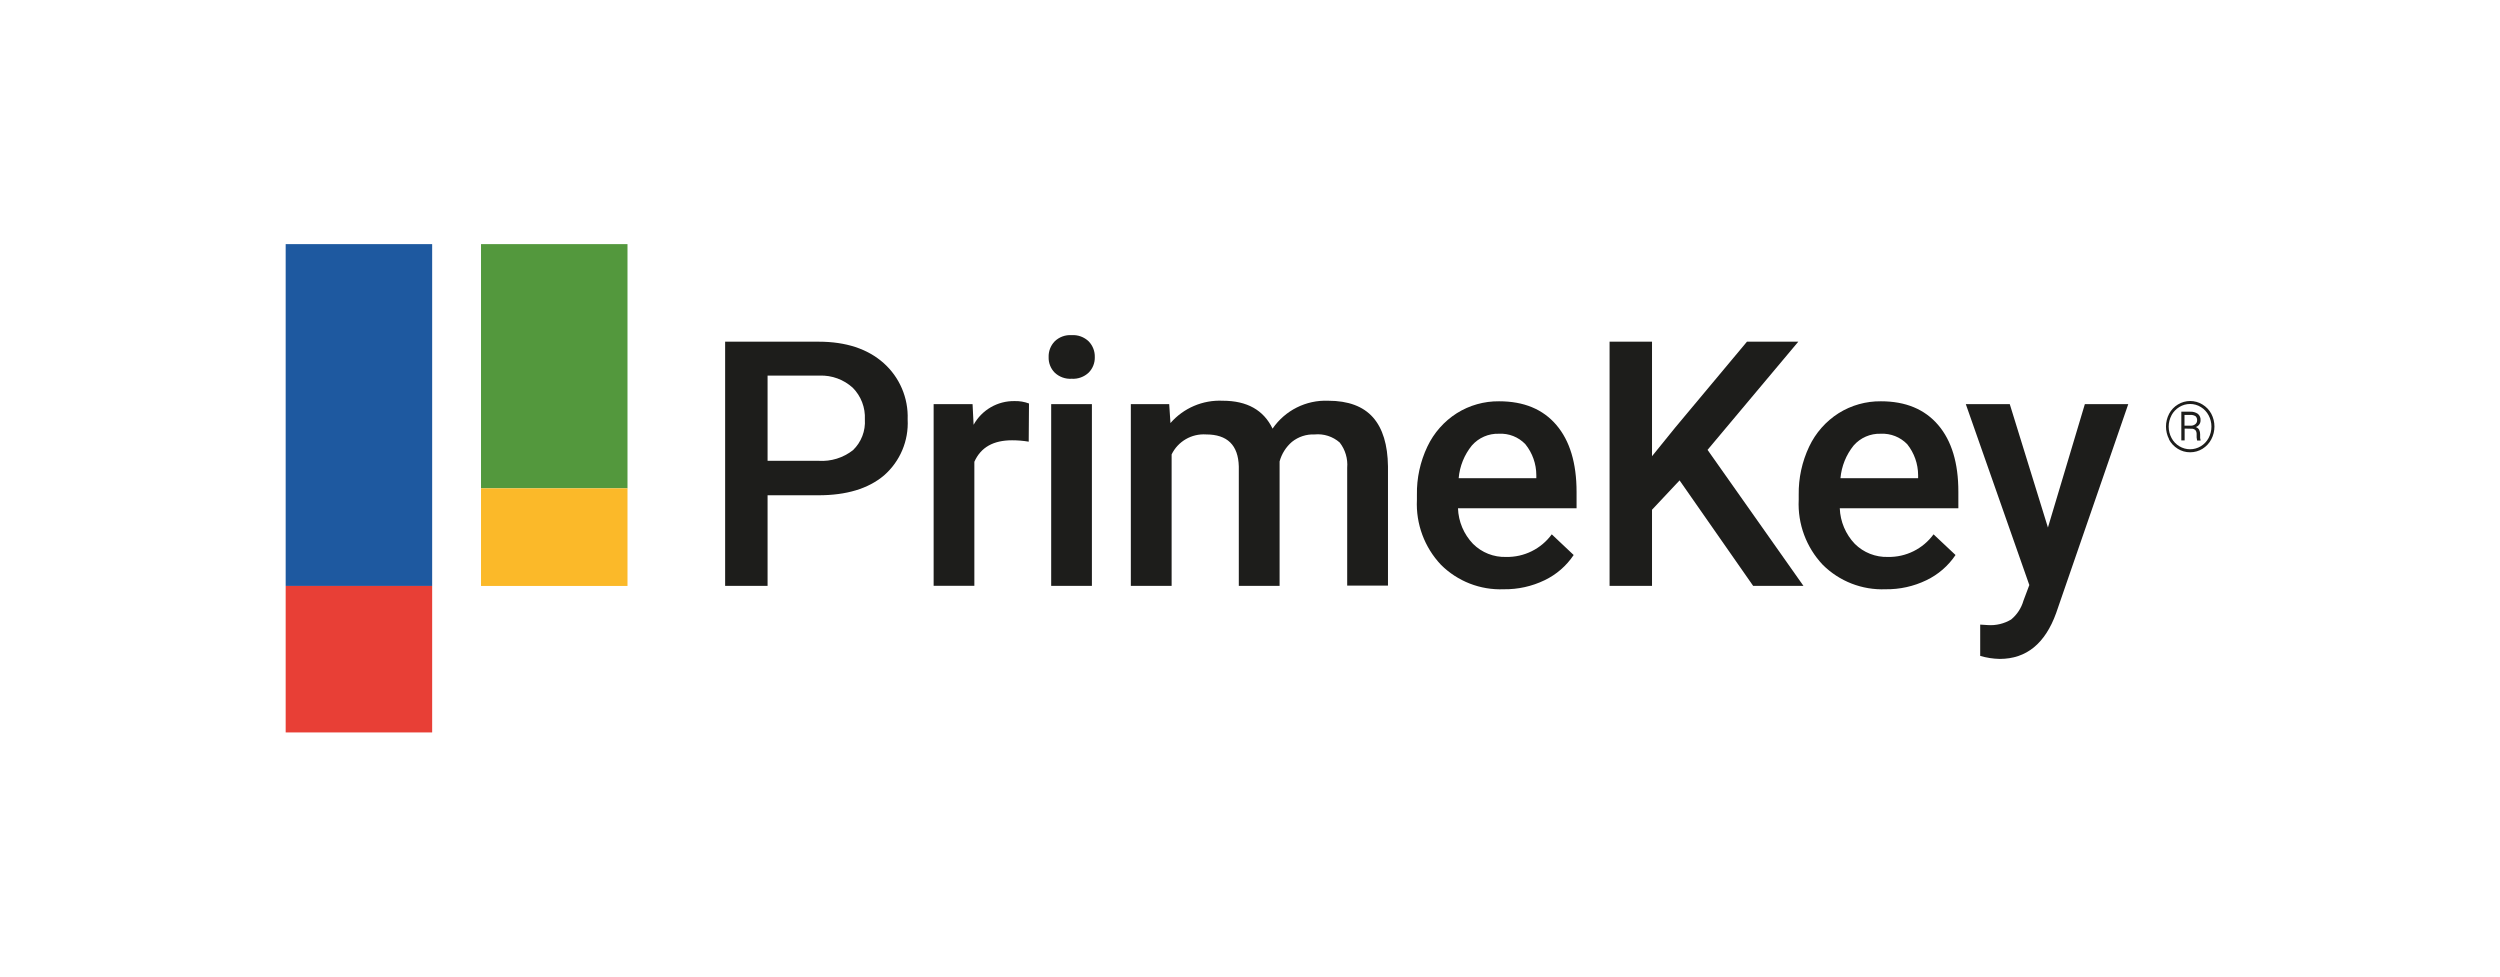
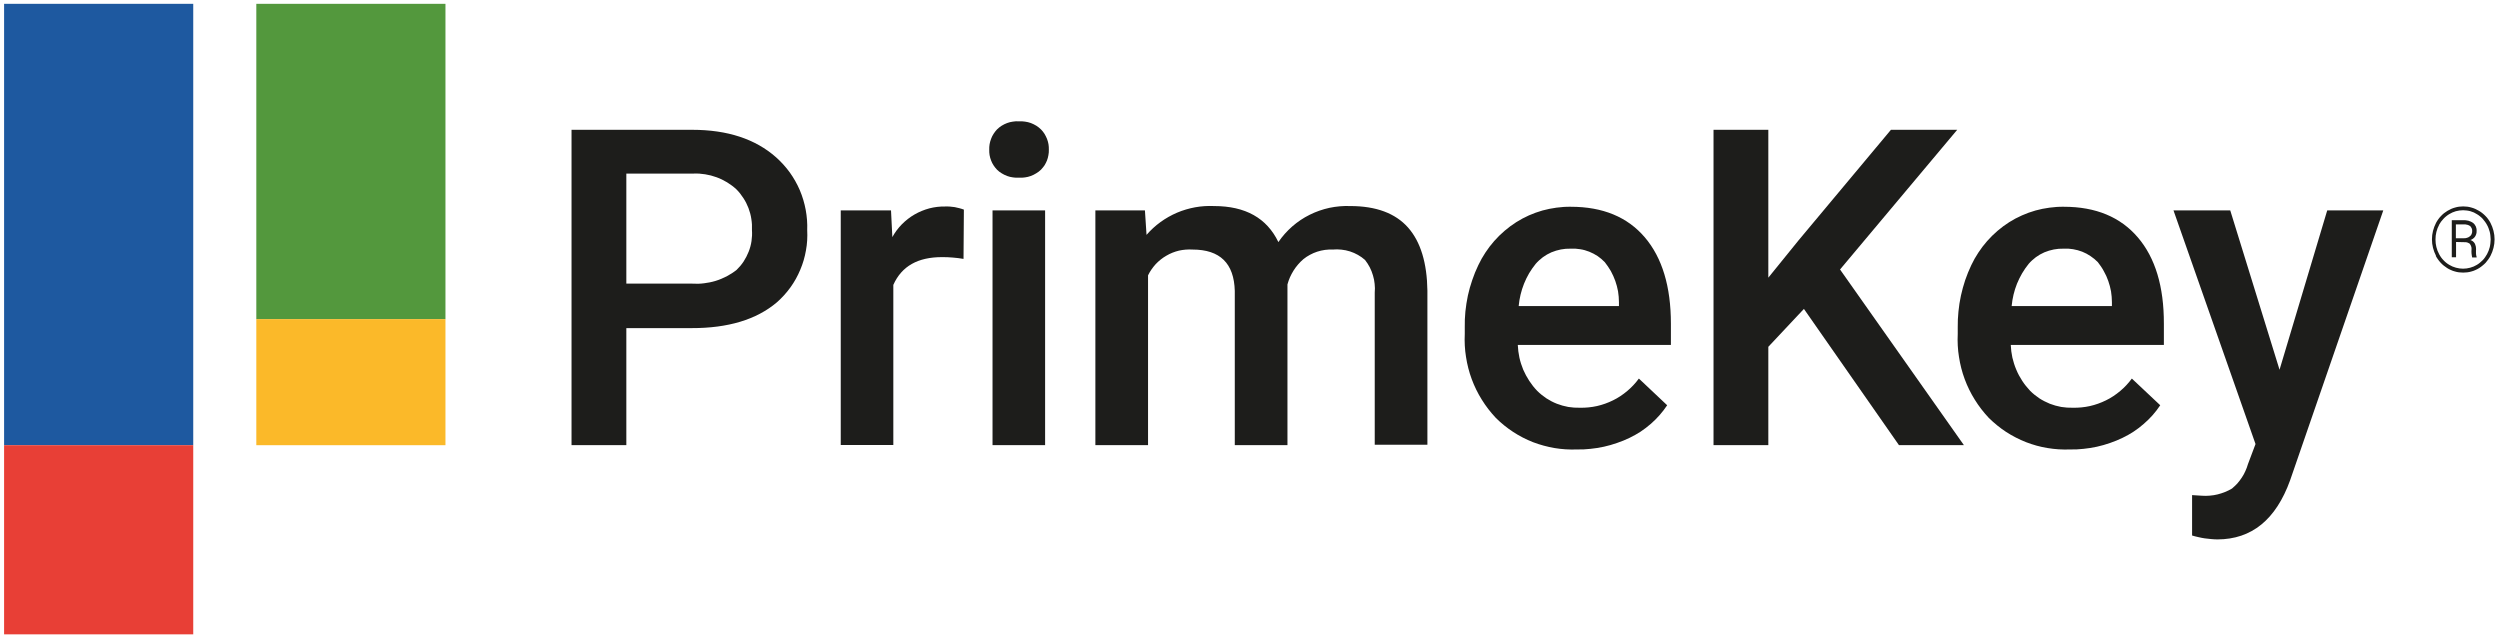
- <svg xmlns="http://www.w3.org/2000/svg" id="Layer_1" data-name="Layer 1" viewBox="0 0 362.83 141.73">
-   <defs>
-     <style>.cls-1{fill:none;}.cls-2{fill:#1e59a0;}.cls-3{fill:#53983d;}.cls-4{fill:#fbb929;}.cls-5{fill:#e83f36;}.cls-6{fill:#1d1d1b;}</style>
-   </defs>
-   <rect class="cls-1" width="362.83" height="141.73" />
-   <polygon class="cls-2" points="41.46 35.43 41.46 85.04 62.72 85.04 62.72 35.43 41.46 35.43 41.46 35.43" />
-   <polygon class="cls-3" points="69.81 35.43 69.81 70.87 91.07 70.87 91.07 35.43 69.81 35.43 69.81 35.43" />
-   <polygon class="cls-4" points="69.81 70.87 69.81 85.04 91.07 85.04 91.07 70.87 69.81 70.87 69.81 70.87" />
-   <polygon class="cls-5" points="41.46 85.04 41.46 106.3 62.72 106.3 62.72 85.04 41.46 85.04 41.46 85.04" />
-   <path class="cls-6" d="M346.1,280.23v13.15h-6.16V257.94H353.5q5.94,0,9.43,3.09a10.43,10.43,0,0,1,3.5,8.19,10.08,10.08,0,0,1-3.42,8.12q-3.42,2.9-9.58,2.89Zm0-5h7.4a7.32,7.32,0,0,0,5-1.55,5.68,5.68,0,0,0,1.72-4.46,6.11,6.11,0,0,0-1.75-4.59,6.8,6.8,0,0,0-4.82-1.77H346.1Z" transform="translate(-234.7 -208.35)" />
-   <path class="cls-6" d="M384,272.45a14.6,14.6,0,0,0-2.41-.2c-2.71,0-4.53,1-5.48,3.12v18h-5.91V267h5.65L376,270a6.67,6.67,0,0,1,5.94-3.44,5.51,5.51,0,0,1,2.1.35Z" transform="translate(-234.7 -208.35)" />
-   <path class="cls-6" d="M386.89,260.18a3.15,3.15,0,0,1,.87-2.28,3.22,3.22,0,0,1,2.47-.91,3.26,3.26,0,0,1,2.48.91,3.15,3.15,0,0,1,.88,2.28,3.08,3.08,0,0,1-.88,2.24,3.29,3.29,0,0,1-2.48.9,3.26,3.26,0,0,1-2.47-.9A3.07,3.07,0,0,1,386.89,260.18Zm6.28,33.2h-5.91V267h5.91Z" transform="translate(-234.7 -208.35)" />
-   <path class="cls-6" d="M404.39,267l.18,2.75a9.47,9.47,0,0,1,7.59-3.24q5.28,0,7.23,4.05a9.33,9.33,0,0,1,8.08-4.05c2.9,0,5.07.81,6.49,2.41s2.14,4,2.18,7.11v17.31h-5.92V276.24a5.23,5.23,0,0,0-1.09-3.67,4.81,4.81,0,0,0-3.63-1.17,4.93,4.93,0,0,0-3.3,1.08,5.72,5.72,0,0,0-1.79,2.84l0,18.06h-5.92V276.05q-.12-4.65-4.75-4.65a5.18,5.18,0,0,0-5,2.9v19.08h-5.92V267Z" transform="translate(-234.7 -208.35)" />
-   <path class="cls-6" d="M452.94,293.87a12.21,12.21,0,0,1-9.11-3.55,12.83,12.83,0,0,1-3.49-9.43v-.73a15.67,15.67,0,0,1,1.52-7,11.64,11.64,0,0,1,4.27-4.84,11.3,11.3,0,0,1,6.13-1.73q5.39,0,8.32,3.44t2.93,9.71v2.38H446.3a7.86,7.86,0,0,0,2.18,5.16,6.51,6.51,0,0,0,4.81,1.9,8,8,0,0,0,6.62-3.28l3.18,3a10.57,10.57,0,0,1-4.22,3.66A13.18,13.18,0,0,1,452.94,293.87Zm-.7-22.57a5,5,0,0,0-3.93,1.71,8.72,8.72,0,0,0-1.91,4.74h11.27v-.44a7.17,7.17,0,0,0-1.59-4.49A4.93,4.93,0,0,0,452.24,271.3Z" transform="translate(-234.7 -208.35)" />
-   <path class="cls-6" d="M478.46,278.07l-4,4.26v11.05h-6.16V257.94h6.16v16.62l3.41-4.21,10.37-12.41h7.45l-13.17,15.7,13.92,19.74h-7.3Z" transform="translate(-234.7 -208.35)" />
-   <path class="cls-6" d="M508.36,293.87a12.22,12.22,0,0,1-9.12-3.55,12.83,12.83,0,0,1-3.49-9.43v-.73a15.8,15.8,0,0,1,1.52-7,11.64,11.64,0,0,1,4.27-4.84,11.34,11.34,0,0,1,6.14-1.73q5.37,0,8.31,3.44t2.93,9.71v2.38H501.71a7.91,7.91,0,0,0,2.18,5.16,6.54,6.54,0,0,0,4.81,1.9,8,8,0,0,0,6.62-3.28l3.19,3a10.6,10.6,0,0,1-4.23,3.66A13.17,13.17,0,0,1,508.36,293.87Zm-.71-22.57a5,5,0,0,0-3.93,1.71,8.8,8.8,0,0,0-1.91,4.74h11.27v-.44a7.23,7.23,0,0,0-1.58-4.49A5,5,0,0,0,507.65,271.3Z" transform="translate(-234.7 -208.35)" />
-   <path class="cls-6" d="M531.92,284.91,537.28,267h6.3l-10.47,30.33q-2.4,6.64-8.17,6.65a10.65,10.65,0,0,1-2.85-.44V299l1.12.07a5.8,5.8,0,0,0,3.37-.81,5.49,5.49,0,0,0,1.79-2.74l.85-2.26L520,267h6.38Z" transform="translate(-234.7 -208.35)" />
-   <path class="cls-6" d="M551.74,268.57h.87a1.24,1.24,0,0,1,.74.19.76.76,0,0,1,.22.61.67.67,0,0,1-.27.55,1,1,0,0,1-.66.21h-.9Zm.94,2a.85.85,0,0,1,.63.19.87.87,0,0,1,.19.62,3.25,3.25,0,0,0,.07.91h.5v-.08a1,1,0,0,1-.06-.28,3.89,3.89,0,0,1,0-.55,1.45,1.45,0,0,0-.14-.65.86.86,0,0,0-.5-.4,1,1,0,0,0,.7-1,1.09,1.09,0,0,0-.39-.92,1.82,1.82,0,0,0-1.12-.31h-1.28v4.17h.48v-1.72Zm-2.83-1.95a3.21,3.21,0,0,1,1.14-1.2,3,3,0,0,1,1.56-.44,2.92,2.92,0,0,1,1.57.45,3.08,3.08,0,0,1,1.12,1.2,3.43,3.43,0,0,1,.41,1.63,3.55,3.55,0,0,1-.41,1.66,3.13,3.13,0,0,1-1.14,1.2,3,3,0,0,1-3.1,0,3,3,0,0,1-1.14-1.2,3.49,3.49,0,0,1,0-3.3m-.38,3.49a3.58,3.58,0,0,0,1.28,1.37,3.31,3.31,0,0,0,1.8.51,3.36,3.36,0,0,0,1.8-.51,3.56,3.56,0,0,0,1.27-1.37,4,4,0,0,0,0-3.71,3.49,3.49,0,0,0-1.29-1.35,3.4,3.4,0,0,0-3.55,0,3.46,3.46,0,0,0-1.28,1.35,4,4,0,0,0,0,3.71" transform="translate(-234.7 -208.35)" />
+ <svg xmlns="http://www.w3.org/2000/svg" viewBox="0 0 281 72">
+   <style>
+ 		tspan { white-space:pre }
+ 		.shp0 { fill: none } 
+ 		.shp1 { fill: #1e59a0 } 
+ 		.shp2 { fill: #53983d } 
+ 		.shp3 { fill: #fbb929 } 
+ 		.shp4 { fill: #e83f36 } 
+ 		.shp5 { fill: #1d1d1b } 
+ 	</style>
+   <path id="Layer" class="shp0" d="M-41 -35L321.83 -35L321.83 106.73L-41 106.73L-41 -35Z" />
+   <path id="Layer" class="shp1" d="M0.46 0.43L0.46 50.04L21.72 50.04L21.72 0.43L0.46 0.43L0.46 0.43L0.46 0.43Z" />
+   <path id="Layer" class="shp2" d="M28.81 0.43L28.81 35.87L50.07 35.87L50.07 0.43L28.81 0.43L28.81 0.43L28.81 0.43Z" />
+   <path id="Layer" class="shp3" d="M28.81 35.87L28.81 50.04L50.07 50.04L50.07 35.87L28.81 35.87L28.81 35.87L28.81 35.87Z" />
+   <path id="Layer" class="shp4" d="M0.46 50.04L0.46 71.3L21.72 71.3L21.72 50.04L0.46 50.04L0.46 50.04L0.46 50.04Z" />
+   <path id="Layer" fill-rule="evenodd" class="shp5" d="M70.4 36.88L70.4 50.03L64.24 50.03L64.24 14.59L77.8 14.59C81.76 14.59 84.9 15.62 87.23 17.68C87.8 18.19 88.32 18.76 88.77 19.38C89.22 20.01 89.6 20.68 89.9 21.38C90.2 22.09 90.42 22.83 90.56 23.58C90.7 24.34 90.76 25.1 90.73 25.87C90.77 26.63 90.73 27.39 90.59 28.14C90.46 28.89 90.25 29.62 89.95 30.32C89.66 31.02 89.29 31.69 88.84 32.31C88.4 32.92 87.88 33.49 87.31 33.99C85.03 35.92 81.84 36.89 77.73 36.88L70.4 36.88ZM70.4 31.88L77.8 31.88C78.25 31.91 78.69 31.9 79.14 31.84C79.58 31.79 80.02 31.7 80.44 31.57C80.87 31.44 81.28 31.26 81.68 31.06C82.07 30.85 82.45 30.61 82.8 30.33C83.1 30.04 83.36 29.73 83.59 29.38C83.81 29.04 84 28.67 84.15 28.29C84.3 27.91 84.41 27.51 84.47 27.1C84.53 26.69 84.55 26.28 84.52 25.87C84.54 25.45 84.52 25.03 84.45 24.61C84.39 24.19 84.28 23.79 84.13 23.39C83.98 23 83.79 22.62 83.56 22.27C83.33 21.91 83.07 21.58 82.77 21.28C82.45 20.98 82.09 20.72 81.72 20.49C81.34 20.26 80.95 20.07 80.53 19.92C80.12 19.77 79.7 19.66 79.26 19.59C78.83 19.52 78.39 19.49 77.95 19.51L70.4 19.51L70.4 31.88Z" />
+   <path id="Layer" class="shp5" d="M108.3 29.1C108.1 29.07 107.9 29.04 107.7 29.01C107.5 28.99 107.3 28.97 107.1 28.95C106.9 28.93 106.7 28.92 106.5 28.91C106.29 28.9 106.09 28.9 105.89 28.9C103.18 28.9 101.36 29.9 100.41 32.02L100.41 50.02L94.5 50.02L94.5 23.65L100.15 23.65L100.3 26.65C100.59 26.12 100.95 25.64 101.37 25.21C101.8 24.78 102.27 24.41 102.79 24.11C103.31 23.81 103.87 23.58 104.46 23.42C105.04 23.27 105.64 23.2 106.24 23.21C106.42 23.2 106.6 23.21 106.78 23.22C106.95 23.23 107.13 23.25 107.31 23.28C107.48 23.31 107.66 23.35 107.83 23.4C108 23.44 108.17 23.5 108.34 23.56L108.3 29.1Z" />
+   <path id="Layer" class="shp5" d="M111.19 16.83C111.18 16.62 111.2 16.41 111.23 16.21C111.27 16 111.32 15.8 111.4 15.6C111.47 15.41 111.56 15.22 111.68 15.04C111.79 14.87 111.92 14.7 112.06 14.55C112.22 14.39 112.4 14.25 112.59 14.13C112.78 14.01 112.99 13.91 113.2 13.83C113.41 13.75 113.63 13.7 113.85 13.67C114.08 13.63 114.3 13.62 114.53 13.64C114.76 13.63 114.98 13.63 115.21 13.67C115.43 13.7 115.65 13.75 115.87 13.83C116.08 13.91 116.28 14.01 116.48 14.13C116.67 14.25 116.85 14.39 117.01 14.55C117.16 14.7 117.29 14.87 117.4 15.04C117.51 15.22 117.6 15.41 117.68 15.6C117.76 15.8 117.81 16 117.85 16.21C117.88 16.41 117.9 16.62 117.89 16.83C117.9 17.04 117.88 17.24 117.84 17.45C117.81 17.65 117.75 17.85 117.68 18.04C117.6 18.23 117.51 18.42 117.4 18.59C117.28 18.76 117.15 18.92 117.01 19.07C116.85 19.23 116.67 19.36 116.47 19.48C116.28 19.6 116.08 19.7 115.86 19.78C115.65 19.86 115.43 19.91 115.21 19.94C114.98 19.98 114.76 19.98 114.53 19.97C114.3 19.98 114.08 19.98 113.86 19.94C113.63 19.91 113.41 19.86 113.2 19.78C112.99 19.7 112.78 19.6 112.59 19.48C112.4 19.37 112.22 19.23 112.06 19.07C111.92 18.92 111.79 18.76 111.68 18.59C111.56 18.41 111.47 18.23 111.4 18.04C111.32 17.85 111.27 17.65 111.23 17.44C111.2 17.24 111.18 17.04 111.19 16.83ZM117.47 50.03L111.56 50.03L111.56 23.65L117.47 23.65L117.47 50.03Z" />
+   <path id="Layer" class="shp5" d="M128.69 23.65L128.87 26.4C129.34 25.86 129.86 25.38 130.44 24.96C131.02 24.54 131.64 24.19 132.29 23.91C132.95 23.63 133.63 23.43 134.33 23.3C135.04 23.17 135.75 23.13 136.46 23.16C139.98 23.16 142.39 24.51 143.69 27.21C144.13 26.56 144.66 25.97 145.25 25.45C145.85 24.93 146.5 24.49 147.21 24.14C147.91 23.79 148.66 23.53 149.43 23.36C150.2 23.2 150.98 23.13 151.77 23.16C154.67 23.16 156.84 23.97 158.26 25.57C159.68 27.17 160.4 29.57 160.44 32.68L160.44 49.99L154.52 49.99L154.52 32.89C154.55 32.56 154.55 32.24 154.51 31.91C154.48 31.59 154.42 31.27 154.32 30.95C154.23 30.64 154.11 30.33 153.96 30.04C153.81 29.75 153.63 29.48 153.43 29.22C153.18 29 152.92 28.81 152.63 28.65C152.35 28.49 152.05 28.36 151.74 28.26C151.42 28.16 151.1 28.09 150.78 28.06C150.45 28.02 150.13 28.02 149.8 28.05C149.5 28.04 149.21 28.05 148.92 28.09C148.62 28.13 148.33 28.2 148.05 28.29C147.77 28.38 147.5 28.5 147.24 28.64C146.98 28.78 146.73 28.94 146.5 29.13C146.28 29.32 146.08 29.52 145.9 29.73C145.71 29.95 145.54 30.18 145.39 30.42C145.24 30.66 145.11 30.91 144.99 31.17C144.88 31.43 144.78 31.7 144.71 31.97L144.71 50.03L138.79 50.03L138.79 32.7C138.71 29.6 137.13 28.05 134.04 28.05C133.53 28.02 133.02 28.06 132.52 28.17C132.02 28.29 131.54 28.48 131.1 28.74C130.66 28.99 130.25 29.32 129.9 29.69C129.56 30.07 129.26 30.49 129.04 30.95L129.04 50.03L123.12 50.03L123.12 23.65L128.69 23.65Z" />
+   <path id="Layer" fill-rule="evenodd" class="shp5" d="M177.24 50.52C176.4 50.55 175.56 50.5 174.73 50.36C173.91 50.22 173.1 50 172.31 49.7C171.53 49.39 170.78 49.01 170.08 48.55C169.38 48.09 168.72 47.56 168.13 46.97C167.54 46.34 167.01 45.66 166.56 44.93C166.1 44.2 165.72 43.42 165.42 42.61C165.12 41.8 164.91 40.97 164.78 40.12C164.64 39.26 164.6 38.4 164.64 37.54L164.64 36.81C164.63 36.21 164.65 35.61 164.71 35.01C164.77 34.41 164.87 33.81 164.99 33.22C165.12 32.63 165.28 32.05 165.48 31.48C165.67 30.91 165.9 30.35 166.16 29.81C166.39 29.32 166.66 28.84 166.96 28.39C167.26 27.93 167.59 27.5 167.95 27.09C168.31 26.68 168.7 26.3 169.12 25.94C169.53 25.59 169.97 25.26 170.43 24.97C170.89 24.68 171.36 24.43 171.85 24.21C172.35 23.99 172.85 23.81 173.37 23.66C173.89 23.52 174.42 23.41 174.95 23.34C175.48 23.27 176.02 23.23 176.56 23.24C180.15 23.24 182.93 24.39 184.88 26.68C186.83 28.97 187.81 32.21 187.81 36.39L187.81 38.77L170.6 38.77C170.62 39.25 170.68 39.72 170.78 40.19C170.88 40.65 171.03 41.11 171.21 41.55C171.4 41.99 171.63 42.41 171.89 42.81C172.15 43.21 172.45 43.59 172.78 43.93C173.09 44.24 173.44 44.52 173.81 44.77C174.18 45.01 174.58 45.22 174.99 45.38C175.4 45.54 175.83 45.66 176.27 45.74C176.7 45.81 177.15 45.84 177.59 45.83C178.23 45.84 178.87 45.78 179.5 45.64C180.12 45.5 180.73 45.28 181.3 45C181.88 44.72 182.41 44.36 182.9 43.95C183.39 43.54 183.83 43.07 184.21 42.55L187.39 45.55C187.13 45.94 186.84 46.32 186.53 46.67C186.22 47.02 185.88 47.36 185.53 47.66C185.17 47.97 184.79 48.26 184.4 48.52C184.01 48.77 183.59 49.01 183.17 49.21C182.71 49.43 182.24 49.63 181.75 49.79C181.27 49.96 180.78 50.1 180.28 50.21C179.78 50.32 179.28 50.4 178.77 50.45C178.26 50.51 177.75 50.53 177.24 50.52ZM176.54 27.95C176.17 27.94 175.8 27.97 175.44 28.04C175.08 28.11 174.72 28.22 174.38 28.36C174.04 28.51 173.72 28.69 173.42 28.91C173.13 29.13 172.85 29.38 172.61 29.66C172.34 30 172.09 30.35 171.87 30.72C171.65 31.1 171.46 31.49 171.3 31.89C171.14 32.29 171.01 32.7 170.91 33.12C170.81 33.54 170.74 33.97 170.7 34.4L181.97 34.4L181.97 33.96C181.97 33.56 181.93 33.15 181.87 32.75C181.8 32.35 181.69 31.96 181.56 31.58C181.42 31.2 181.26 30.83 181.06 30.47C180.86 30.12 180.63 29.79 180.38 29.47C180.13 29.21 179.86 28.98 179.57 28.78C179.27 28.59 178.96 28.42 178.63 28.29C178.3 28.16 177.95 28.06 177.6 28.01C177.25 27.95 176.89 27.93 176.54 27.95Z" />
+   <path id="Layer" class="shp5" d="M202.76 34.72L198.76 38.98L198.76 50.03L192.6 50.03L192.6 14.59L198.76 14.59L198.76 31.21L202.17 27L212.54 14.59L219.99 14.59L206.82 30.29L220.74 50.03L213.44 50.03L202.76 34.72Z" />
+   <path id="Layer" fill-rule="evenodd" class="shp5" d="M232.66 50.52C231.82 50.55 230.98 50.5 230.15 50.36C229.32 50.23 228.51 50 227.73 49.7C226.95 49.39 226.2 49.01 225.49 48.55C224.79 48.09 224.14 47.56 223.54 46.97C222.95 46.34 222.42 45.66 221.97 44.93C221.51 44.2 221.13 43.42 220.83 42.61C220.53 41.8 220.32 40.97 220.19 40.12C220.05 39.26 220.01 38.4 220.05 37.54L220.05 36.81C220.04 36.21 220.07 35.61 220.13 35.01C220.19 34.41 220.28 33.81 220.41 33.22C220.54 32.63 220.7 32.05 220.89 31.48C221.09 30.91 221.31 30.35 221.57 29.81C221.8 29.32 222.07 28.84 222.37 28.39C222.67 27.93 223 27.5 223.36 27.09C223.72 26.68 224.11 26.3 224.53 25.94C224.94 25.59 225.38 25.26 225.84 24.97C226.3 24.68 226.77 24.43 227.27 24.21C227.76 23.99 228.27 23.81 228.79 23.66C229.3 23.52 229.83 23.41 230.37 23.34C230.9 23.27 231.44 23.23 231.98 23.24C235.56 23.24 238.33 24.39 240.29 26.68C242.25 28.97 243.23 32.21 243.22 36.39L243.22 38.77L226.01 38.77C226.03 39.25 226.09 39.72 226.19 40.19C226.3 40.65 226.44 41.11 226.63 41.55C226.81 41.99 227.04 42.41 227.3 42.81C227.56 43.21 227.86 43.58 228.19 43.93C228.5 44.24 228.85 44.52 229.22 44.77C229.59 45.01 229.99 45.21 230.4 45.38C230.81 45.54 231.24 45.66 231.68 45.74C232.11 45.81 232.56 45.84 233 45.83C233.64 45.84 234.28 45.78 234.91 45.64C235.53 45.5 236.14 45.28 236.71 45C237.29 44.72 237.82 44.36 238.31 43.95C238.8 43.54 239.24 43.07 239.62 42.55L242.81 45.55C242.55 45.94 242.26 46.32 241.95 46.67C241.63 47.02 241.3 47.36 240.94 47.66C240.58 47.97 240.21 48.26 239.81 48.52C239.42 48.77 239.01 49.01 238.58 49.21C238.12 49.43 237.65 49.63 237.17 49.79C236.69 49.96 236.19 50.1 235.7 50.21C235.2 50.32 234.69 50.4 234.19 50.45C233.68 50.51 233.17 50.53 232.66 50.52ZM230.85 28.04C230.49 28.11 230.13 28.22 229.79 28.36C229.45 28.51 229.13 28.69 228.83 28.91C228.54 29.13 228.26 29.38 228.02 29.66C227.75 30 227.5 30.35 227.28 30.73C227.07 31.1 226.87 31.49 226.71 31.89C226.55 32.29 226.42 32.7 226.32 33.12C226.22 33.54 226.15 33.97 226.11 34.4L237.38 34.4L237.38 33.96C237.38 33.56 237.34 33.15 237.28 32.75C237.21 32.35 237.1 31.96 236.97 31.58C236.84 31.2 236.67 30.83 236.47 30.48C236.28 30.12 236.05 29.79 235.8 29.47C235.55 29.21 235.28 28.99 234.98 28.79C234.69 28.59 234.37 28.42 234.04 28.29C233.71 28.16 233.36 28.07 233.01 28.01C232.66 27.95 232.31 27.93 231.95 27.95C231.58 27.94 231.21 27.97 230.85 28.04Z" />
+   <path id="Layer" class="shp5" d="M256.22 41.56L261.58 23.65L267.88 23.65L257.41 53.98C255.81 58.41 253.09 60.62 249.24 60.63C249 60.63 248.76 60.61 248.52 60.59C248.28 60.57 248.04 60.54 247.8 60.51C247.56 60.47 247.32 60.43 247.09 60.37C246.85 60.32 246.62 60.26 246.39 60.19L246.39 55.65L247.51 55.72C247.8 55.74 248.1 55.74 248.39 55.71C248.68 55.69 248.97 55.64 249.26 55.57C249.54 55.5 249.82 55.41 250.09 55.3C250.37 55.19 250.63 55.06 250.88 54.91C251.09 54.73 251.29 54.54 251.48 54.34C251.66 54.13 251.83 53.91 251.98 53.68C252.14 53.44 252.27 53.2 252.38 52.95C252.5 52.7 252.59 52.44 252.67 52.17L253.52 49.91L244.3 23.65L250.68 23.65L256.22 41.56Z" />
+   <path id="Layer" fill-rule="evenodd" class="shp5" d="M273.81 28.76C273.66 28.47 273.55 28.17 273.47 27.86C273.39 27.55 273.35 27.23 273.35 26.9C273.35 26.58 273.39 26.26 273.47 25.95C273.55 25.64 273.66 25.34 273.81 25.05C273.88 24.91 273.97 24.78 274.06 24.65C274.15 24.52 274.25 24.4 274.36 24.29C274.47 24.17 274.58 24.07 274.7 23.97C274.83 23.87 274.96 23.78 275.09 23.7C275.36 23.54 275.64 23.41 275.94 23.33C276.24 23.24 276.55 23.2 276.86 23.2C277.18 23.2 277.49 23.24 277.79 23.33C278.09 23.41 278.37 23.54 278.64 23.7C278.78 23.78 278.91 23.87 279.03 23.97C279.15 24.07 279.27 24.17 279.38 24.29C279.49 24.4 279.59 24.52 279.68 24.65C279.77 24.78 279.86 24.91 279.93 25.05C280.08 25.34 280.19 25.64 280.27 25.95C280.35 26.26 280.39 26.58 280.39 26.9C280.39 27.23 280.35 27.55 280.27 27.86C280.19 28.17 280.08 28.47 279.93 28.76C279.86 28.9 279.77 29.03 279.68 29.16C279.59 29.29 279.49 29.41 279.39 29.53C279.28 29.65 279.16 29.75 279.04 29.85C278.92 29.95 278.79 30.05 278.66 30.13C278.53 30.21 278.39 30.29 278.24 30.35C278.1 30.42 277.95 30.47 277.8 30.51C277.64 30.56 277.49 30.59 277.33 30.61C277.18 30.63 277.02 30.64 276.86 30.64C276.7 30.64 276.54 30.63 276.39 30.61C276.23 30.59 276.08 30.56 275.92 30.51C275.77 30.47 275.62 30.42 275.48 30.35C275.33 30.29 275.19 30.21 275.06 30.13C274.93 30.05 274.8 29.95 274.67 29.85C274.55 29.75 274.44 29.65 274.33 29.53C274.22 29.41 274.12 29.29 274.03 29.16C273.94 29.03 273.85 28.9 273.78 28.76M274.16 25.27C274.02 25.52 273.92 25.79 273.85 26.07C273.78 26.35 273.75 26.63 273.75 26.92C273.75 27.21 273.78 27.49 273.85 27.77C273.92 28.05 274.02 28.32 274.16 28.57C274.22 28.69 274.3 28.81 274.38 28.93C274.46 29.04 274.55 29.15 274.65 29.25C274.74 29.35 274.85 29.45 274.95 29.53C275.06 29.62 275.18 29.7 275.3 29.77C275.53 29.91 275.78 30.02 276.05 30.09C276.31 30.16 276.58 30.2 276.85 30.2C277.12 30.2 277.39 30.16 277.65 30.09C277.92 30.02 278.17 29.91 278.4 29.77C278.52 29.7 278.63 29.62 278.74 29.53C278.85 29.44 278.95 29.35 279.05 29.25C279.15 29.15 279.24 29.04 279.32 28.92C279.4 28.81 279.47 28.69 279.54 28.57C279.61 28.44 279.67 28.31 279.72 28.18C279.77 28.04 279.81 27.9 279.85 27.77C279.88 27.63 279.91 27.48 279.92 27.34C279.94 27.2 279.95 27.05 279.95 26.91C279.95 26.77 279.94 26.63 279.92 26.49C279.91 26.35 279.88 26.21 279.85 26.07C279.81 25.93 279.77 25.8 279.72 25.67C279.67 25.53 279.61 25.4 279.54 25.28C279.48 25.16 279.4 25.04 279.32 24.93C279.24 24.81 279.16 24.71 279.06 24.6C278.97 24.5 278.87 24.41 278.76 24.32C278.65 24.23 278.54 24.15 278.42 24.08C278.3 24.01 278.18 23.94 278.06 23.88C277.93 23.83 277.8 23.78 277.67 23.74C277.53 23.7 277.4 23.68 277.26 23.66C277.13 23.64 276.99 23.63 276.85 23.63C276.71 23.63 276.58 23.64 276.44 23.66C276.31 23.68 276.17 23.71 276.04 23.74C275.91 23.78 275.78 23.83 275.65 23.88C275.53 23.94 275.41 24 275.29 24.07C275.17 24.14 275.06 24.22 274.95 24.31C274.84 24.4 274.74 24.49 274.64 24.6C274.55 24.7 274.46 24.8 274.37 24.92C274.29 25.03 274.22 25.15 274.15 25.27L274.16 25.27ZM276.06 27.2L276.06 28.92L275.58 28.92L275.58 24.75L276.86 24.75C276.96 24.74 277.06 24.75 277.16 24.76C277.25 24.77 277.35 24.79 277.45 24.81C277.54 24.84 277.63 24.87 277.72 24.91C277.81 24.96 277.9 25 277.98 25.06C278.05 25.12 278.11 25.18 278.16 25.25C278.21 25.32 278.25 25.39 278.29 25.47C278.32 25.55 278.34 25.64 278.36 25.72C278.37 25.81 278.38 25.89 278.37 25.98C278.38 26.09 278.36 26.2 278.33 26.3C278.3 26.41 278.25 26.51 278.19 26.6C278.13 26.69 278.05 26.77 277.96 26.83C277.87 26.9 277.77 26.95 277.67 26.98C277.72 27 277.77 27.02 277.82 27.04C277.87 27.07 277.92 27.1 277.96 27.13C278 27.17 278.04 27.2 278.08 27.25C278.11 27.29 278.14 27.33 278.17 27.38C278.19 27.43 278.22 27.48 278.23 27.54C278.25 27.59 278.27 27.64 278.28 27.7C278.29 27.75 278.3 27.81 278.3 27.86C278.31 27.92 278.31 27.97 278.31 28.03C278.31 28.08 278.3 28.12 278.3 28.17C278.3 28.21 278.3 28.26 278.3 28.3C278.3 28.35 278.3 28.4 278.3 28.44C278.3 28.49 278.31 28.53 278.31 28.58C278.31 28.6 278.31 28.63 278.32 28.65C278.32 28.68 278.32 28.7 278.33 28.72C278.33 28.75 278.34 28.77 278.35 28.79C278.35 28.81 278.36 28.84 278.37 28.86L278.37 28.94L277.87 28.94C277.85 28.87 277.84 28.79 277.83 28.71C277.82 28.64 277.81 28.56 277.8 28.49C277.8 28.41 277.79 28.34 277.79 28.26C277.79 28.18 277.8 28.11 277.8 28.03C277.8 27.97 277.8 27.92 277.8 27.86C277.79 27.81 277.78 27.75 277.76 27.7C277.75 27.65 277.73 27.6 277.7 27.55C277.68 27.5 277.64 27.45 277.61 27.41C277.57 27.37 277.52 27.34 277.47 27.32C277.42 27.29 277.37 27.27 277.31 27.25C277.26 27.24 277.2 27.22 277.15 27.22C277.09 27.21 277.04 27.21 276.98 27.22L276.06 27.2ZM276.04 26.78L276.94 26.78C277 26.78 277.06 26.78 277.12 26.77C277.17 26.76 277.23 26.75 277.29 26.73C277.34 26.72 277.4 26.69 277.45 26.67C277.5 26.64 277.55 26.61 277.6 26.57C277.64 26.54 277.68 26.5 277.72 26.46C277.75 26.42 277.78 26.38 277.8 26.33C277.82 26.28 277.84 26.23 277.85 26.18C277.87 26.13 277.87 26.07 277.87 26.02C277.88 25.96 277.87 25.91 277.87 25.85C277.86 25.8 277.85 25.74 277.83 25.69C277.81 25.64 277.78 25.59 277.75 25.54C277.72 25.49 277.69 25.45 277.65 25.41C277.6 25.38 277.54 25.35 277.48 25.32C277.42 25.29 277.36 25.27 277.29 25.26C277.23 25.24 277.17 25.23 277.1 25.22C277.04 25.22 276.97 25.22 276.91 25.22L276.04 25.22L276.04 26.78Z" />
</svg>
